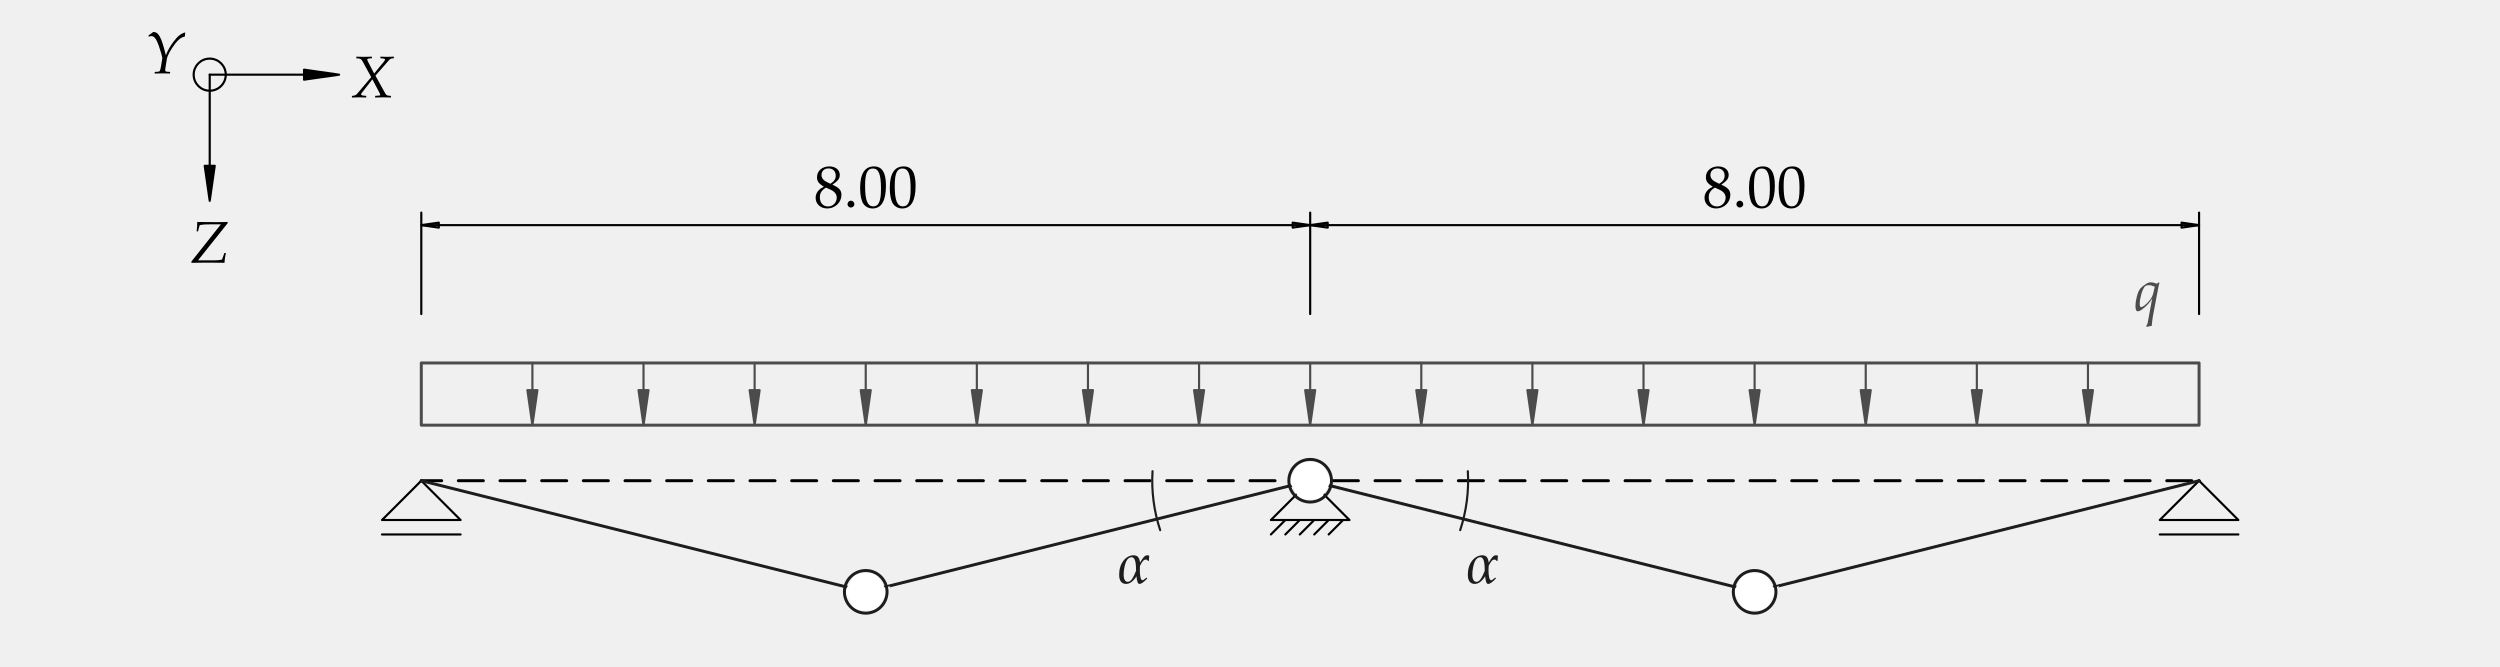
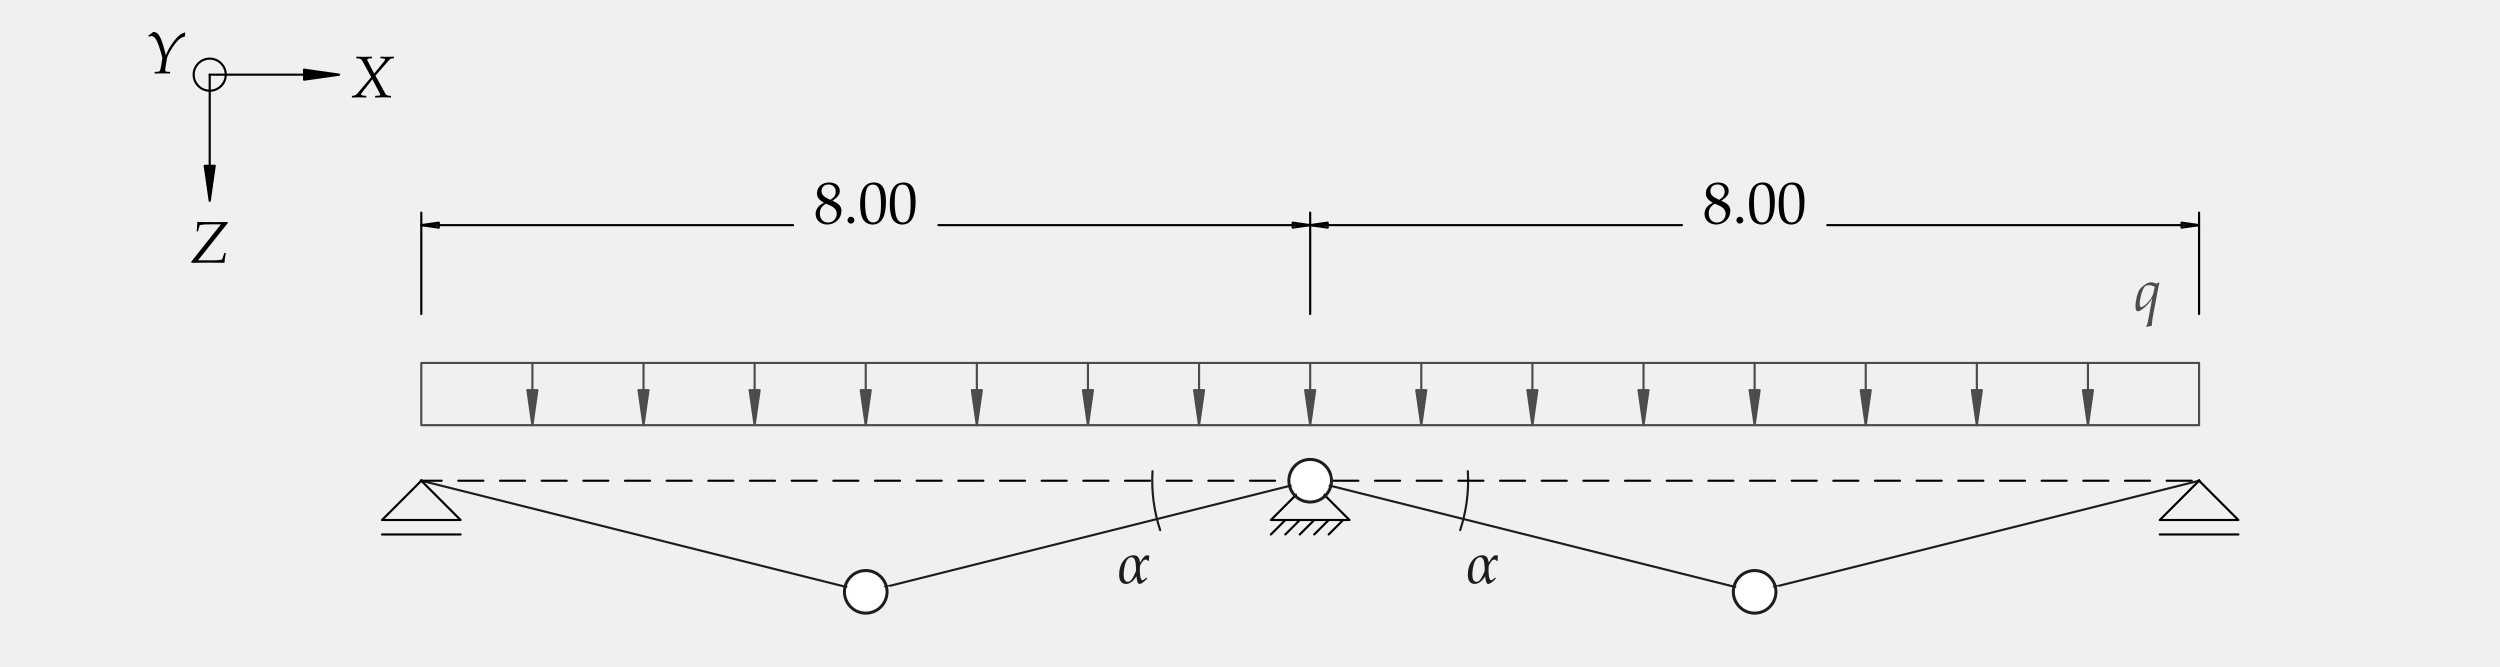
<svg xmlns="http://www.w3.org/2000/svg" version="1.1" id="svg1" width="566.929" height="151.181" viewBox="0 0 566.929 151.181">
  <defs id="defs1">
+     <clipPath clipPathUnits="userSpaceOnUse" id="clipPath50">
+       <path d="M -0.004,-0.001 V 113.387 H 425.201 V -0.001 H -0.004" transform="matrix(1,0,0,-1,-362.9674,60.55423)" clip-rule="evenodd" id="path50" />
+     </clipPath>
    <clipPath clipPathUnits="userSpaceOnUse" id="clipPath51">
-       <path d="M -0.004,-0.001 V 113.387 H 425.201 V -0.001 H -0.004" transform="matrix(1,0,0,-1,-138.4228,78.13198)" clip-rule="evenodd" id="path51" />
+       <path d="M -0.004,-0.001 V 113.387 H 425.201 V -0.001 H -0.004" transform="matrix(1,0,0,-1,-189.8755,14.24218)" clip-rule="evenodd" id="path51" />
    </clipPath>
    <clipPath clipPathUnits="userSpaceOnUse" id="clipPath52">
-       <path d="M -0.004,-0.001 V 113.387 H 425.201 V -0.001 H -0.004" transform="matrix(1,0,0,-1,-289.6039,78.13198)" clip-rule="evenodd" id="path52" />
+       <path d="M -0.004,-0.001 V 113.387 H 425.201 V -0.001 H -0.004" transform="matrix(1,0,0,-1,-249.1781,14.24218)" clip-rule="evenodd" id="path52" />
    </clipPath>
    <clipPath clipPathUnits="userSpaceOnUse" id="clipPath54">
-       <path d="M -0.004,-0.001 V 113.387 H 425.201 V -0.001 H -0.004" transform="matrix(1,0,0,-1,-362.9674,60.55423)" clip-rule="evenodd" id="path54" />
+       <path d="M -0.004,-0.001 V 113.387 H 425.201 V -0.001 H -0.004" transform="matrix(1,0,0,-1,-138.4228,75.39986)" clip-rule="evenodd" id="path54" />
    </clipPath>
    <clipPath clipPathUnits="userSpaceOnUse" id="clipPath55">
-       <path d="M -0.004,-0.001 V 113.387 H 425.201 V -0.001 H -0.004" transform="matrix(1,0,0,-1,-189.8755,14.24218)" clip-rule="evenodd" id="path55" />
-     </clipPath>
-     <clipPath clipPathUnits="userSpaceOnUse" id="clipPath56">
-       <path d="M -0.004,-0.001 V 113.387 H 425.201 V -0.001 H -0.004" transform="matrix(1,0,0,-1,-249.1781,14.24218)" clip-rule="evenodd" id="path56" />
+       <path d="M -0.004,-0.001 V 113.387 H 425.201 V -0.001 H -0.004" transform="matrix(1,0,0,-1,-289.6039,75.39986)" clip-rule="evenodd" id="path55" />
    </clipPath>
    <clipPath clipPathUnits="userSpaceOnUse" id="clipPath57">
      <path d="M -0.004,-0.001 V 113.387 H 425.201 V -0.001 H -0.004" transform="matrix(1,0,0,-1,-59.64973,96.83095)" clip-rule="evenodd" id="path57" />
    </clipPath>
    <clipPath clipPathUnits="userSpaceOnUse" id="clipPath58">
      <path d="M -0.004,-0.001 V 113.387 H 425.201 V -0.001 H -0.004" transform="matrix(1,0,0,-1,-24.75231,100.9042)" clip-rule="evenodd" id="path58" />
    </clipPath>
    <clipPath clipPathUnits="userSpaceOnUse" id="clipPath59">
      <path d="M -0.004,-0.001 V 113.387 H 425.201 V -0.001 H -0.004" transform="matrix(1,0,0,-1,-32.34954,68.71517)" clip-rule="evenodd" id="path59" />
    </clipPath>
  </defs>
  <g id="g1">
-     <path id="path1" d="M 71.653,31.625 64.972,24.944 m 6.681,6.681 6.681,-6.681 m -13.363,0 H 78.334 M 64.972,22.487 h 13.363 m 295.681,9.138 -6.681,-6.681 m 6.681,6.681 6.681,-6.681 m -13.363,0 h 13.363 m -13.363,-2.457 h 13.363 m -157.862,9.138 -6.681,-6.681 m 6.681,6.681 6.681,-6.681 m -13.363,0 h 13.363 m -13.363,-2.457 2.457,2.457 m 0,-2.457 2.457,2.457 m 0,-2.457 2.457,2.457 m 0,-2.457 2.457,2.457 m 0,-2.457 2.457,2.457" style="fill:none;stroke:#000000;stroke-width:0.368;stroke-linecap:round;stroke-linejoin:round;stroke-miterlimit:10;stroke-dasharray:none;stroke-opacity:1" transform="matrix(1.333333,0,0,-1.333333,0,151.1813)" />
-     <path id="path2" d="m 38.399,100.686 c 0,1.508 -1.222,2.73 -2.73,2.73 m 0,0 c -1.508,0 -2.73,-1.222 -2.73,-2.73 m 0,0 c 0,-1.508 1.222,-2.73 2.73,-2.73 m 0,0 c 1.508,0 2.73,1.222 2.73,2.73" style="fill:none;stroke:#000000;stroke-width:0.368;stroke-linecap:round;stroke-linejoin:round;stroke-miterlimit:10;stroke-dasharray:none;stroke-opacity:1" transform="matrix(1.333333,0,0,-1.333333,0,151.1813)" />
-     <path id="path3" d="m 71.653,31.625 v 0 m 302.362,0 v 0 m -302.362,0 h 3.465 m 2.835,0 h 4.252 m 2.835,0 h 4.252 m 2.835,0 h 4.252 m 2.835,0 h 4.252 m 2.835,0 h 4.252 m 2.835,0 h 4.252 m 2.835,0 h 4.252 m 2.835,0 h 4.252 m 2.835,0 h 4.252 m 2.835,0 h 4.252 m 2.835,0 h 4.252 m 2.835,0 h 4.252 m 2.835,0 h 4.252 m 2.835,0 h 4.252 m 2.835,0 h 4.252 m 2.835,0 h 4.252 m 2.835,0 h 4.252 m 2.835,0 h 4.252 m 2.835,0 h 4.252 m 2.835,0 h 4.252 m 2.835,0 h 4.252 m 2.835,0 h 4.252 m 2.835,0 h 4.252 m 2.835,0 h 4.252 m 2.835,0 h 4.252 m 2.835,0 h 4.252 m 2.835,0 h 4.252 m 2.835,0 h 4.252 m 2.835,0 h 4.252 m 2.835,0 h 4.252 m 2.835,0 h 4.252 m 2.835,0 h 4.252 m 2.835,0 h 4.252 m 2.835,0 h 4.252 m 2.835,0 h 4.252 m 2.835,0 h 4.252 m 2.835,0 h 4.252 m 2.835,0 h 4.252 m 2.835,0 h 4.252 m 2.835,0 h 4.252 m 2.835,0 h 4.252 m 2.835,0 h 4.252" style="fill:none;stroke:#000000;stroke-width:0.51;stroke-linecap:round;stroke-linejoin:round;stroke-miterlimit:10;stroke-dasharray:none;stroke-opacity:1" transform="matrix(1.333333,0,0,-1.333333,0,151.1813)" />
-     <path id="path4" d="M 71.398,31.625 71.653,31.88 71.908,31.625 71.653,31.37 Z" style="fill:#000000;fill-opacity:1;fill-rule:nonzero;stroke:none" transform="matrix(1.333333,0,0,-1.333333,0,151.1813)" />
-     <path id="path5" d="m 373.76,31.625 0.255,0.255 0.255,-0.255 -0.255,-0.255 z" style="fill:#000000;fill-opacity:1;fill-rule:nonzero;stroke:none" transform="matrix(1.333333,0,0,-1.333333,0,151.1813)" />
-     <path id="path6" d="m 71.653,31.625 75.591,-18.898 75.591,18.898 75.591,-18.898 75.591,18.898 M 147.243,12.727 v 0 m 75.591,18.898 v 0 m 75.591,-18.898 v 0" style="fill:none;stroke:#1d1d1d;stroke-width:0.51;stroke-linecap:round;stroke-linejoin:round;stroke-miterlimit:10;stroke-dasharray:none;stroke-opacity:1" transform="matrix(1.333333,0,0,-1.333333,0,151.1813)" />
-     <path id="path7" d="m 196.021,33.242 c -0.205,-3.393 0.237,-6.795 1.301,-10.024" style="fill:none;stroke:#1d1d1d;stroke-width:0.368;stroke-linecap:round;stroke-linejoin:round;stroke-miterlimit:10;stroke-dasharray:none;stroke-opacity:1" transform="matrix(1.333333,0,0,-1.333333,0,151.1813)" />
-     <path id="path8" d="m 248.346,23.218 c 1.064,3.229 1.505,6.63 1.301,10.024" style="fill:none;stroke:#1d1d1d;stroke-width:0.368;stroke-linecap:round;stroke-linejoin:round;stroke-miterlimit:10;stroke-dasharray:none;stroke-opacity:1" transform="matrix(1.333333,0,0,-1.333333,0,151.1813)" />
+     <path id="path1" d="m 71.653,31.625 v 0 m 302.362,0 v 0" style="fill:none;stroke:#000000;stroke-width:0.51;stroke-linecap:round;stroke-linejoin:round;stroke-miterlimit:10;stroke-dasharray:none;stroke-opacity:1" transform="matrix(1.333333,0,0,-1.333333,0,151.1813)" />
+     <path id="path2" d="m 147.243,12.727 v 0 m 75.591,18.898 v 0 m 75.591,-18.898 v 0" style="fill:none;stroke:#1d1d1d;stroke-width:0.51;stroke-linecap:round;stroke-linejoin:round;stroke-miterlimit:10;stroke-dasharray:none;stroke-opacity:1" transform="matrix(1.333333,0,0,-1.333333,0,151.1813)" />
+     <path id="path3" d="m 196.021,33.242 c -0.205,-3.393 0.237,-6.795 1.301,-10.024" style="fill:none;stroke:#1d1d1d;stroke-width:0.368;stroke-linecap:round;stroke-linejoin:round;stroke-miterlimit:10;stroke-dasharray:none;stroke-opacity:1" transform="matrix(1.333333,0,0,-1.333333,0,151.1813)" />
+     <path id="path4" d="m 248.346,23.218 c 1.064,3.229 1.505,6.63 1.301,10.024" style="fill:none;stroke:#1d1d1d;stroke-width:0.368;stroke-linecap:round;stroke-linejoin:round;stroke-miterlimit:10;stroke-dasharray:none;stroke-opacity:1" transform="matrix(1.333333,0,0,-1.333333,0,151.1813)" />
+     <path id="path5" d="m 71.653,31.625 75.591,-18.898 75.591,18.898 75.591,-18.898 75.591,18.898" style="fill:none;stroke:#1d1d1d;stroke-width:0.368;stroke-linecap:round;stroke-linejoin:round;stroke-miterlimit:10;stroke-dasharray:none;stroke-opacity:1" transform="matrix(1.333333,0,0,-1.333333,0,151.1813)" />
+     <path id="path6" d="M 71.653,41.074 H 374.015 V 51.656 H 71.653 V 41.074" style="fill:none;stroke:#4c4c4c;stroke-width:0.368;stroke-linecap:round;stroke-linejoin:round;stroke-miterlimit:10;stroke-dasharray:none;stroke-opacity:1" transform="matrix(1.333333,0,0,-1.333333,0,151.1813)" />
+     <path id="path7" d="M 71.653,31.625 64.972,24.944 m 6.681,6.681 6.681,-6.681 m -13.363,0 H 78.334 M 64.972,22.487 h 13.363 m 295.681,9.138 -6.681,-6.681 m 6.681,6.681 6.681,-6.681 m -13.363,0 h 13.363 m -13.363,-2.457 h 13.363 m -157.862,9.138 -6.681,-6.681 m 6.681,6.681 6.681,-6.681 m -13.363,0 h 13.363 m -13.363,-2.457 2.457,2.457 m 0,-2.457 2.457,2.457 m 0,-2.457 2.457,2.457 m 0,-2.457 2.457,2.457 m 0,-2.457 2.457,2.457 M 71.653,31.625 h 3.465 m 2.835,0 h 4.252 m 2.835,0 h 4.252 m 2.835,0 h 4.252 m 2.835,0 h 4.252 m 2.835,0 h 4.252 m 2.835,0 h 4.252 m 2.835,0 h 4.252 m 2.835,0 h 4.252 m 2.835,0 h 4.252 m 2.835,0 h 4.252 m 2.835,0 h 4.252 m 2.835,0 h 4.252 m 2.835,0 h 4.252 m 2.835,0 h 4.252 m 2.835,0 h 4.252 m 2.835,0 h 4.252 m 2.835,0 h 4.252 m 2.835,0 h 4.252 m 2.835,0 h 4.252 m 2.835,0 h 4.252 m 2.835,0 h 4.252 m 2.835,0 h 4.252 m 2.835,0 h 4.252 m 2.835,0 h 4.252 m 2.835,0 h 4.252 m 2.835,0 h 4.252 m 2.835,0 h 4.252 m 2.835,0 h 4.252 m 2.835,0 h 4.252 m 2.835,0 h 4.252 m 2.835,0 h 4.252 m 2.835,0 h 4.252 m 2.835,0 h 4.252" style="fill:none;stroke:#000000;stroke-width:0.368;stroke-linecap:round;stroke-linejoin:round;stroke-miterlimit:10;stroke-dasharray:none;stroke-opacity:1" transform="matrix(1.333333,0,0,-1.333333,0,151.1813)" />
+     <path id="path8" d="m 311.811,31.625 h 4.252 m 2.835,0 h 4.252 m 2.835,0 h 4.252 m 2.835,0 h 4.252 m 2.835,0 h 4.252 m 2.835,0 h 4.252 m 2.835,0 h 4.252 m 2.835,0 h 4.252 m 2.835,0 h 4.252 m -301.103,0 v 0 m 302.362,0 v 0" style="fill:none;stroke:#000000;stroke-width:0.368;stroke-linecap:round;stroke-linejoin:round;stroke-miterlimit:10;stroke-dasharray:none;stroke-opacity:1" transform="matrix(1.333333,0,0,-1.333333,0,151.1813)" />
    <path id="path9" d="M 90.55,51.656 V 41.074 m 0,5.953 v 0.425 m 0,-6.378 v 0 l 0.85,5.953 h -1.701 l 0.85,-5.953" style="fill:none;stroke:#4c4c4c;stroke-width:0.368;stroke-linecap:round;stroke-linejoin:round;stroke-miterlimit:10;stroke-dasharray:none;stroke-opacity:1" transform="matrix(1.333333,0,0,-1.333333,0,151.1813)" />
    <path id="path10" d="m 89.7,47.026 0.85,-5.953 0.85,5.953 z" style="fill:#4c4c4c;fill-opacity:1;fill-rule:nonzero;stroke:none" transform="matrix(1.333333,0,0,-1.333333,0,151.1813)" />
    <path id="path11" d="M 109.448,51.656 V 41.074 m 0,5.953 v 0.425 m 0,-6.378 v 0 l 0.85,5.953 h -1.701 l 0.85,-5.953" style="fill:none;stroke:#4c4c4c;stroke-width:0.368;stroke-linecap:round;stroke-linejoin:round;stroke-miterlimit:10;stroke-dasharray:none;stroke-opacity:1" transform="matrix(1.333333,0,0,-1.333333,0,151.1813)" />
    <path id="path12" d="m 108.598,47.026 0.85,-5.953 0.85,5.953 z" style="fill:#4c4c4c;fill-opacity:1;fill-rule:nonzero;stroke:none" transform="matrix(1.333333,0,0,-1.333333,0,151.1813)" />
    <path id="path13" d="M 128.346,51.656 V 41.074 m 0,5.953 v 0.425 m 0,-6.378 v 0 l 0.85,5.953 h -1.701 l 0.85,-5.953" style="fill:none;stroke:#4c4c4c;stroke-width:0.368;stroke-linecap:round;stroke-linejoin:round;stroke-miterlimit:10;stroke-dasharray:none;stroke-opacity:1" transform="matrix(1.333333,0,0,-1.333333,0,151.1813)" />
    <path id="path14" d="m 127.495,47.026 0.85,-5.953 0.85,5.953 z" style="fill:#4c4c4c;fill-opacity:1;fill-rule:nonzero;stroke:none" transform="matrix(1.333333,0,0,-1.333333,0,151.1813)" />
    <path id="path15" d="M 147.243,51.656 V 41.074 m 0,5.953 v 0.425 m 0,-6.378 v 0 l 0.85,5.953 h -1.701 l 0.85,-5.953" style="fill:none;stroke:#4c4c4c;stroke-width:0.368;stroke-linecap:round;stroke-linejoin:round;stroke-miterlimit:10;stroke-dasharray:none;stroke-opacity:1" transform="matrix(1.333333,0,0,-1.333333,0,151.1813)" />
    <path id="path16" d="m 146.393,47.026 0.85,-5.953 0.85,5.953 z" style="fill:#4c4c4c;fill-opacity:1;fill-rule:nonzero;stroke:none" transform="matrix(1.333333,0,0,-1.333333,0,151.1813)" />
    <path id="path17" d="M 166.141,51.656 V 41.074 m 0,5.953 v 0.425 m 0,-6.378 v 0 l 0.85,5.953 h -1.701 l 0.85,-5.953" style="fill:none;stroke:#4c4c4c;stroke-width:0.368;stroke-linecap:round;stroke-linejoin:round;stroke-miterlimit:10;stroke-dasharray:none;stroke-opacity:1" transform="matrix(1.333333,0,0,-1.333333,0,151.1813)" />
    <path id="path18" d="m 165.291,47.026 0.85,-5.953 0.85,5.953 z" style="fill:#4c4c4c;fill-opacity:1;fill-rule:nonzero;stroke:none" transform="matrix(1.333333,0,0,-1.333333,0,151.1813)" />
    <path id="path19" d="M 185.039,51.656 V 41.074 m 0,5.953 v 0.425 m 0,-6.378 v 0 l 0.85,5.953 h -1.701 l 0.85,-5.953" style="fill:none;stroke:#4c4c4c;stroke-width:0.368;stroke-linecap:round;stroke-linejoin:round;stroke-miterlimit:10;stroke-dasharray:none;stroke-opacity:1" transform="matrix(1.333333,0,0,-1.333333,0,151.1813)" />
    <path id="path20" d="m 184.188,47.026 0.85,-5.953 0.85,5.953 z" style="fill:#4c4c4c;fill-opacity:1;fill-rule:nonzero;stroke:none" transform="matrix(1.333333,0,0,-1.333333,0,151.1813)" />
    <path id="path21" d="M 203.936,51.656 V 41.074 m 0,5.953 v 0.425 m 0,-6.378 v 0 l 0.85,5.953 h -1.701 l 0.85,-5.953" style="fill:none;stroke:#4c4c4c;stroke-width:0.368;stroke-linecap:round;stroke-linejoin:round;stroke-miterlimit:10;stroke-dasharray:none;stroke-opacity:1" transform="matrix(1.333333,0,0,-1.333333,0,151.1813)" />
    <path id="path22" d="m 203.086,47.026 0.85,-5.953 0.85,5.953 z" style="fill:#4c4c4c;fill-opacity:1;fill-rule:nonzero;stroke:none" transform="matrix(1.333333,0,0,-1.333333,0,151.1813)" />
    <path id="path23" d="M 222.834,51.656 V 41.074 m 0,5.953 v 0.425 m 0,-6.378 v 0 l 0.85,5.953 h -1.701 l 0.85,-5.953" style="fill:none;stroke:#4c4c4c;stroke-width:0.368;stroke-linecap:round;stroke-linejoin:round;stroke-miterlimit:10;stroke-dasharray:none;stroke-opacity:1" transform="matrix(1.333333,0,0,-1.333333,0,151.1813)" />
    <path id="path24" d="m 221.984,47.026 0.85,-5.953 0.85,5.953 z" style="fill:#4c4c4c;fill-opacity:1;fill-rule:nonzero;stroke:none" transform="matrix(1.333333,0,0,-1.333333,0,151.1813)" />
    <path id="path25" d="M 241.732,51.656 V 41.074 m 0,5.953 v 0.425 m 0,-6.378 v 0 l 0.85,5.953 h -1.701 l 0.85,-5.953" style="fill:none;stroke:#4c4c4c;stroke-width:0.368;stroke-linecap:round;stroke-linejoin:round;stroke-miterlimit:10;stroke-dasharray:none;stroke-opacity:1" transform="matrix(1.333333,0,0,-1.333333,0,151.1813)" />
    <path id="path26" d="m 240.881,47.026 0.85,-5.953 0.85,5.953 z" style="fill:#4c4c4c;fill-opacity:1;fill-rule:nonzero;stroke:none" transform="matrix(1.333333,0,0,-1.333333,0,151.1813)" />
    <path id="path27" d="M 260.629,51.656 V 41.074 m 0,5.953 v 0.425 m 0,-6.378 v 0 l 0.85,5.953 h -1.701 l 0.85,-5.953" style="fill:none;stroke:#4c4c4c;stroke-width:0.368;stroke-linecap:round;stroke-linejoin:round;stroke-miterlimit:10;stroke-dasharray:none;stroke-opacity:1" transform="matrix(1.333333,0,0,-1.333333,0,151.1813)" />
    <path id="path28" d="m 259.779,47.026 0.85,-5.953 0.85,5.953 z" style="fill:#4c4c4c;fill-opacity:1;fill-rule:nonzero;stroke:none" transform="matrix(1.333333,0,0,-1.333333,0,151.1813)" />
    <path id="path29" d="M 279.527,51.656 V 41.074 m 0,5.953 v 0.425 m 0,-6.378 v 0 l 0.85,5.953 h -1.701 l 0.85,-5.953" style="fill:none;stroke:#4c4c4c;stroke-width:0.368;stroke-linecap:round;stroke-linejoin:round;stroke-miterlimit:10;stroke-dasharray:none;stroke-opacity:1" transform="matrix(1.333333,0,0,-1.333333,0,151.1813)" />
    <path id="path30" d="m 278.676,47.026 0.85,-5.953 0.85,5.953 z" style="fill:#4c4c4c;fill-opacity:1;fill-rule:nonzero;stroke:none" transform="matrix(1.333333,0,0,-1.333333,0,151.1813)" />
    <path id="path31" d="M 298.424,51.656 V 41.074 m 0,5.953 v 0.425 m 0,-6.378 v 0 l 0.85,5.953 h -1.701 l 0.85,-5.953" style="fill:none;stroke:#4c4c4c;stroke-width:0.368;stroke-linecap:round;stroke-linejoin:round;stroke-miterlimit:10;stroke-dasharray:none;stroke-opacity:1" transform="matrix(1.333333,0,0,-1.333333,0,151.1813)" />
    <path id="path32" d="m 297.574,47.026 0.85,-5.953 0.85,5.953 z" style="fill:#4c4c4c;fill-opacity:1;fill-rule:nonzero;stroke:none" transform="matrix(1.333333,0,0,-1.333333,0,151.1813)" />
    <path id="path33" d="M 317.322,51.656 V 41.074 m 0,5.953 v 0.425 m 0,-6.378 v 0 l 0.85,5.953 h -1.701 l 0.85,-5.953" style="fill:none;stroke:#4c4c4c;stroke-width:0.368;stroke-linecap:round;stroke-linejoin:round;stroke-miterlimit:10;stroke-dasharray:none;stroke-opacity:1" transform="matrix(1.333333,0,0,-1.333333,0,151.1813)" />
    <path id="path34" d="m 316.472,47.026 0.85,-5.953 0.85,5.953 z" style="fill:#4c4c4c;fill-opacity:1;fill-rule:nonzero;stroke:none" transform="matrix(1.333333,0,0,-1.333333,0,151.1813)" />
    <path id="path35" d="M 336.22,51.656 V 41.074 m 0,5.953 v 0.425 m 0,-6.378 v 0 l 0.85,5.953 h -1.701 l 0.85,-5.953" style="fill:none;stroke:#4c4c4c;stroke-width:0.368;stroke-linecap:round;stroke-linejoin:round;stroke-miterlimit:10;stroke-dasharray:none;stroke-opacity:1" transform="matrix(1.333333,0,0,-1.333333,0,151.1813)" />
    <path id="path36" d="m 335.369,47.026 0.85,-5.953 0.85,5.953 z" style="fill:#4c4c4c;fill-opacity:1;fill-rule:nonzero;stroke:none" transform="matrix(1.333333,0,0,-1.333333,0,151.1813)" />
    <path id="path37" d="M 355.117,51.656 V 41.074 m 0,5.953 v 0.425 m 0,-6.378 v 0 l 0.85,5.953 H 354.267 l 0.85,-5.953" style="fill:none;stroke:#4c4c4c;stroke-width:0.368;stroke-linecap:round;stroke-linejoin:round;stroke-miterlimit:10;stroke-dasharray:none;stroke-opacity:1" transform="matrix(1.333333,0,0,-1.333333,0,151.1813)" />
    <path id="path38" d="m 354.267,47.026 0.85,-5.953 0.85,5.953 z" style="fill:#4c4c4c;fill-opacity:1;fill-rule:nonzero;stroke:none" transform="matrix(1.333333,0,0,-1.333333,0,151.1813)" />
-     <path id="path39" d="M 71.653,41.074 H 374.015 V 51.656 H 71.653 V 41.074" style="fill:none;stroke:#4c4c4c;stroke-width:0.51;stroke-linecap:round;stroke-linejoin:round;stroke-miterlimit:10;stroke-dasharray:none;stroke-opacity:1" transform="matrix(1.333333,0,0,-1.333333,0,151.1813)" />
+     <path id="path39" d="m 38.399,100.686 c 0,1.508 -1.222,2.73 -2.73,2.73 m 0,0 c -1.508,0 -2.73,-1.222 -2.73,-2.73 m 0,0 c 0,-1.508 1.222,-2.73 2.73,-2.73 m 0,0 c 1.508,0 2.73,1.222 2.73,2.73" style="fill:none;stroke:#000000;stroke-width:0.368;stroke-linecap:round;stroke-linejoin:round;stroke-miterlimit:10;stroke-dasharray:none;stroke-opacity:1" transform="matrix(1.333333,0,0,-1.333333,0,151.1813)" />
    <path id="path40" d="m 149.056,15.867 h -3.625 l -2.121,-3.674 0.573,0.078 1.549,-2.683 h 3.625 l 2.362,4.092 -0.972,-0.222 z" style="fill:#ffffff;fill-opacity:1;fill-rule:nonzero;stroke:none" transform="matrix(1.333333,0,0,-1.333333,0,151.1813)" />
    <path id="path41" d="m 224.647,34.764 h -3.625 l -2.121,-3.674 0.573,0.078 1.549,-2.683 h 3.625 l 2.362,4.092 -0.972,-0.222 z" style="fill:#ffffff;fill-opacity:1;fill-rule:nonzero;stroke:none" transform="matrix(1.333333,0,0,-1.333333,0,151.1813)" />
    <path id="path42" d="m 300.237,15.867 h -3.625 l -2.121,-3.674 0.573,0.078 1.549,-2.683 h 3.625 l 2.362,4.092 -0.972,-0.222 z" style="fill:#ffffff;fill-opacity:1;fill-rule:nonzero;stroke:none" transform="matrix(1.333333,0,0,-1.333333,0,151.1813)" />
-     <path id="path43" d="m 35.669,100.686 h 21.997 m -5.953,0 h -0.425 m 6.378,0 v 0 l -5.953,0.85 v -1.701 l 5.953,0.85" style="fill:none;stroke:#000000;stroke-width:0.368;stroke-linecap:round;stroke-linejoin:round;stroke-miterlimit:10;stroke-dasharray:none;stroke-opacity:1" transform="matrix(1.333333,0,0,-1.333333,0,151.1813)" />
-     <path id="path44" d="m 51.713,99.836 5.953,0.85 -5.953,0.85 z" style="fill:#000000;fill-opacity:1;fill-rule:nonzero;stroke:none" transform="matrix(1.333333,0,0,-1.333333,0,151.1813)" />
-     <path id="path45" d="M 35.669,100.686 V 79.233 m 0,5.953 v 0.425 m 0,-6.378 v 0 l 0.85,5.953 h -1.701 l 0.85,-5.953" style="fill:none;stroke:#000000;stroke-width:0.368;stroke-linecap:round;stroke-linejoin:round;stroke-miterlimit:10;stroke-dasharray:none;stroke-opacity:1" transform="matrix(1.333333,0,0,-1.333333,0,151.1813)" />
-     <path id="path46" d="m 34.818,85.186 0.85,-5.953 0.85,5.953 z" style="fill:#000000;fill-opacity:1;fill-rule:nonzero;stroke:none" transform="matrix(1.333333,0,0,-1.333333,0,151.1813)" />
-     <path id="path47" d="m 150.869,12.727 c 0,2.002 -1.623,3.625 -3.625,3.625 m 0,0 c -2.002,0 -3.625,-1.623 -3.625,-3.625 m 0,0 c 0,-2.002 1.623,-3.625 3.625,-3.625 m 0,0 c 2.002,0 3.625,1.623 3.625,3.625" style="fill:none;stroke:#1d1d1d;stroke-width:0.51;stroke-linecap:round;stroke-linejoin:round;stroke-miterlimit:10;stroke-dasharray:none;stroke-opacity:1" transform="matrix(1.333333,0,0,-1.333333,0,151.1813)" />
-     <path id="path48" d="m 226.459,31.625 c 0,2.002 -1.623,3.625 -3.625,3.625 m 0,0 c -2.002,0 -3.625,-1.623 -3.625,-3.625 m 0,0 c 0,-2.002 1.623,-3.625 3.625,-3.625 m 0,0 c 2.002,0 3.625,1.623 3.625,3.625" style="fill:none;stroke:#1d1d1d;stroke-width:0.51;stroke-linecap:round;stroke-linejoin:round;stroke-miterlimit:10;stroke-dasharray:none;stroke-opacity:1" transform="matrix(1.333333,0,0,-1.333333,0,151.1813)" />
-     <path id="path49" d="m 302.05,12.727 c 0,2.002 -1.623,3.625 -3.625,3.625 m 0,0 c -2.002,0 -3.625,-1.623 -3.625,-3.625 m 0,0 c 0,-2.002 1.623,-3.625 3.625,-3.625 m 0,0 c 2.002,0 3.625,1.623 3.625,3.625" style="fill:none;stroke:#1d1d1d;stroke-width:0.51;stroke-linecap:round;stroke-linejoin:round;stroke-miterlimit:10;stroke-dasharray:none;stroke-opacity:1" transform="matrix(1.333333,0,0,-1.333333,0,151.1813)" />
-     <path id="path50" d="m 71.653,75.096 2.976,0.425 v -0.85 l -2.976,0.425 m 151.181,0 -2.976,0.425 v -0.85 l 2.976,0.425 2.976,0.425 v -0.85 l -2.976,0.425 m 151.181,0 -2.976,0.425 v -0.85 l 2.976,0.425 m -302.362,0 v 2.126 m 0,-2.126 v -2.126 m 151.181,2.126 v 2.126 m 0,-2.126 v -2.126 m 0,2.126 v 2.126 m 0,-2.126 v -2.126 m 151.181,2.126 v 2.126 m 0,-2.126 V 72.97 M 71.653,75.096 V 59.978 M 222.834,75.096 V 59.978 M 374.015,75.096 V 59.978 M 71.653,75.096 v 0 m 302.362,0 v 0" style="fill:none;stroke:#000000;stroke-width:0.368;stroke-linecap:round;stroke-linejoin:round;stroke-miterlimit:10;stroke-dasharray:none;stroke-opacity:1" transform="matrix(1.333333,0,0,-1.333333,0,151.1813)" />
-     <text id="text50" xml:space="preserve" transform="matrix(1.333333,0,0,1.333333,184.5637,47.00536)" clip-path="url(#clipPath51)">
-       <tspan style="font-variant:normal;font-weight:normal;font-stretch:normal;font-size:10.092px;font-family:'Palatino Linotype';writing-mode:lr-tb;fill:#000000;fill-opacity:1;fill-rule:nonzero;stroke:none" x="0 5.046 7.569 12.615" y="0" id="tspan50">8.00</tspan>
+     <path id="path43" d="m 150.869,12.727 c 0,2.002 -1.623,3.625 -3.625,3.625 m 0,0 c -2.002,0 -3.625,-1.623 -3.625,-3.625 m 0,0 c 0,-2.002 1.623,-3.625 3.625,-3.625 m 0,0 c 2.002,0 3.625,1.623 3.625,3.625" style="fill:none;stroke:#1d1d1d;stroke-width:0.51;stroke-linecap:round;stroke-linejoin:round;stroke-miterlimit:10;stroke-dasharray:none;stroke-opacity:1" transform="matrix(1.333333,0,0,-1.333333,0,151.1813)" />
+     <path id="path44" d="m 226.459,31.625 c 0,2.002 -1.623,3.625 -3.625,3.625 m 0,0 c -2.002,0 -3.625,-1.623 -3.625,-3.625 m 0,0 c 0,-2.002 1.623,-3.625 3.625,-3.625 m 0,0 c 2.002,0 3.625,1.623 3.625,3.625" style="fill:none;stroke:#1d1d1d;stroke-width:0.51;stroke-linecap:round;stroke-linejoin:round;stroke-miterlimit:10;stroke-dasharray:none;stroke-opacity:1" transform="matrix(1.333333,0,0,-1.333333,0,151.1813)" />
+     <path id="path45" d="m 302.05,12.727 c 0,2.002 -1.623,3.625 -3.625,3.625 m 0,0 c -2.002,0 -3.625,-1.623 -3.625,-3.625 m 0,0 c 0,-2.002 1.623,-3.625 3.625,-3.625 m 0,0 c 2.002,0 3.625,1.623 3.625,3.625" style="fill:none;stroke:#1d1d1d;stroke-width:0.51;stroke-linecap:round;stroke-linejoin:round;stroke-miterlimit:10;stroke-dasharray:none;stroke-opacity:1" transform="matrix(1.333333,0,0,-1.333333,0,151.1813)" />
+     <path id="path46" d="m 35.669,100.686 h 21.997 m -5.953,0 h -0.425 m 6.378,0 v 0 l -5.953,0.85 v -1.701 l 5.953,0.85" style="fill:none;stroke:#000000;stroke-width:0.368;stroke-linecap:round;stroke-linejoin:round;stroke-miterlimit:10;stroke-dasharray:none;stroke-opacity:1" transform="matrix(1.333333,0,0,-1.333333,0,151.1813)" />
+     <path id="path47" d="m 51.713,99.836 5.953,0.85 -5.953,0.85 z" style="fill:#000000;fill-opacity:1;fill-rule:nonzero;stroke:none" transform="matrix(1.333333,0,0,-1.333333,0,151.1813)" />
+     <path id="path48" d="M 35.669,100.686 V 79.233 m 0,5.953 v 0.425 m 0,-6.378 v 0 l 0.85,5.953 h -1.701 l 0.85,-5.953" style="fill:none;stroke:#000000;stroke-width:0.368;stroke-linecap:round;stroke-linejoin:round;stroke-miterlimit:10;stroke-dasharray:none;stroke-opacity:1" transform="matrix(1.333333,0,0,-1.333333,0,151.1813)" />
+     <path id="path49" d="m 34.818,85.186 0.85,-5.953 0.85,5.953 z" style="fill:#000000;fill-opacity:1;fill-rule:nonzero;stroke:none" transform="matrix(1.333333,0,0,-1.333333,0,151.1813)" />
+     <text id="text49" xml:space="preserve" transform="matrix(1.333333,0,0,1.333333,483.9565,70.44236)" clip-path="url(#clipPath50)">
+       <tspan style="font-style:italic;font-variant:normal;font-weight:normal;font-stretch:normal;font-size:10.007px;font-family:'Palatino Linotype';writing-mode:lr-tb;fill:#4c4c4c;fill-opacity:1;fill-rule:nonzero;stroke:none" x="0" y="0" id="tspan49">q</tspan>
    </text>
-     <text id="text51" xml:space="preserve" transform="matrix(1.333333,0,0,1.333333,386.1385,47.00536)" clip-path="url(#clipPath52)">
-       <tspan style="font-variant:normal;font-weight:normal;font-stretch:normal;font-size:10.092px;font-family:'Palatino Linotype';writing-mode:lr-tb;fill:#000000;fill-opacity:1;fill-rule:nonzero;stroke:none" x="0 5.046 7.569 12.615" y="0" id="tspan51">8.00</tspan>
+     <text id="text50" xml:space="preserve" transform="matrix(1.333333,0,0,1.333333,253.1674,132.1918)" clip-path="url(#clipPath51)">
+       <tspan style="font-style:italic;font-variant:normal;font-weight:normal;font-stretch:normal;font-size:10.007px;font-family:'Palatino Linotype';writing-mode:lr-tb;fill:#1d1d1d;fill-opacity:1;fill-rule:nonzero;stroke:none" x="0" y="0" id="tspan50">α</tspan>
    </text>
-     <path id="path53" d="m 71.653,75.096 h 58.914 92.267 151.181" style="fill:none;stroke:#000000;stroke-width:0.368;stroke-linecap:round;stroke-linejoin:round;stroke-miterlimit:10;stroke-dasharray:none;stroke-opacity:1" transform="matrix(1.333333,0,0,-1.333333,0,151.1813)" />
-     <text id="text53" xml:space="preserve" transform="matrix(1.333333,0,0,1.333333,483.9565,70.44236)" clip-path="url(#clipPath54)">
-       <tspan style="font-style:italic;font-variant:normal;font-weight:normal;font-stretch:normal;font-size:10.007px;font-family:'Palatino Linotype';writing-mode:lr-tb;fill:#4c4c4c;fill-opacity:1;fill-rule:nonzero;stroke:none" x="0" y="0" id="tspan53">q</tspan>
+     <text id="text51" xml:space="preserve" transform="matrix(1.333333,0,0,1.333333,332.2375,132.1918)" clip-path="url(#clipPath52)">
+       <tspan style="font-style:italic;font-variant:normal;font-weight:normal;font-stretch:normal;font-size:10.007px;font-family:'Palatino Linotype';writing-mode:lr-tb;fill:#1d1d1d;fill-opacity:1;fill-rule:nonzero;stroke:none" x="0" y="0" id="tspan51">α</tspan>
    </text>
-     <text id="text54" xml:space="preserve" transform="matrix(1.333333,0,0,1.333333,253.1674,132.1918)" clip-path="url(#clipPath55)">
-       <tspan style="font-style:italic;font-variant:normal;font-weight:normal;font-stretch:normal;font-size:10.007px;font-family:'Palatino Linotype';writing-mode:lr-tb;fill:#1d1d1d;fill-opacity:1;fill-rule:nonzero;stroke:none" x="0" y="0" id="tspan54">α</tspan>
+     <path id="path53" d="m 71.653,75.096 2.976,0.425 v -0.85 l -2.976,0.425 m 151.181,0 -2.976,0.425 v -0.85 l 2.976,0.425 2.976,0.425 v -0.85 l -2.976,0.425 m 151.181,0 -2.976,0.425 v -0.85 l 2.976,0.425 m -302.362,0 v 2.126 m 0,-2.126 v -2.126 m 151.181,2.126 v 2.126 m 0,-2.126 v -2.126 m 0,2.126 v 2.126 m 0,-2.126 v -2.126 m 151.181,2.126 v 2.126 m 0,-2.126 V 72.97 M 71.653,75.096 V 59.978 M 222.834,75.096 V 74.136 59.978 M 374.015,75.096 V 59.978 M 71.653,75.096 v 0 m 302.362,0 v 0" style="fill:none;stroke:#000000;stroke-width:0.368;stroke-linecap:round;stroke-linejoin:round;stroke-miterlimit:10;stroke-dasharray:none;stroke-opacity:1" transform="matrix(1.333333,0,0,-1.333333,0,151.1813)" />
+     <text id="text53" xml:space="preserve" transform="matrix(1.333333,0,0,1.333333,184.5637,50.64819)" clip-path="url(#clipPath54)">
+       <tspan style="font-variant:normal;font-weight:normal;font-stretch:normal;font-size:10.092px;font-family:'Palatino Linotype';writing-mode:lr-tb;fill:#000000;fill-opacity:1;fill-rule:nonzero;stroke:none" x="0 5.046 7.569 12.615" y="0" id="tspan53">8.00</tspan>
    </text>
-     <text id="text55" xml:space="preserve" transform="matrix(1.333333,0,0,1.333333,332.2375,132.1918)" clip-path="url(#clipPath56)">
-       <tspan style="font-style:italic;font-variant:normal;font-weight:normal;font-stretch:normal;font-size:10.007px;font-family:'Palatino Linotype';writing-mode:lr-tb;fill:#1d1d1d;fill-opacity:1;fill-rule:nonzero;stroke:none" x="0" y="0" id="tspan55">α</tspan>
+     <text id="text54" xml:space="preserve" transform="matrix(1.333333,0,0,1.333333,386.1385,50.64819)" clip-path="url(#clipPath55)">
+       <tspan style="font-variant:normal;font-weight:normal;font-stretch:normal;font-size:10.092px;font-family:'Palatino Linotype';writing-mode:lr-tb;fill:#000000;fill-opacity:1;fill-rule:nonzero;stroke:none" x="0 5.046 7.569 12.615" y="0" id="tspan54">8.00</tspan>
    </text>
+     <path id="path56" d="m 71.653,75.096 h 63.227 m 24.728,0 h 63.227 63.227 m 24.728,0 h 63.227" style="fill:none;stroke:#000000;stroke-width:0.368;stroke-linecap:round;stroke-linejoin:round;stroke-miterlimit:10;stroke-dasharray:none;stroke-opacity:1" transform="matrix(1.333333,0,0,-1.333333,0,151.1813)" />
    <text id="text56" xml:space="preserve" transform="matrix(1.333333,0,0,1.333333,79.53297,22.0734)" clip-path="url(#clipPath57)">
      <tspan style="font-style:italic;font-variant:normal;font-weight:normal;font-stretch:normal;font-size:10.007px;font-family:'Palatino Linotype';writing-mode:lr-tb;fill:#000000;fill-opacity:1;fill-rule:nonzero;stroke:none" x="0" y="0" id="tspan56">X</tspan>
    </text>
    <text id="text57" xml:space="preserve" transform="matrix(1.333333,0,0,1.333333,33.00308,16.64239)" clip-path="url(#clipPath58)">
      <tspan style="font-style:italic;font-variant:normal;font-weight:normal;font-stretch:normal;font-size:10.007px;font-family:'Palatino Linotype';writing-mode:lr-tb;fill:#000000;fill-opacity:1;fill-rule:nonzero;stroke:none" x="0" y="0" id="tspan57">Y</tspan>
    </text>
    <text id="text58" xml:space="preserve" transform="matrix(1.333333,0,0,1.333333,43.13272,59.56111)" clip-path="url(#clipPath59)">
      <tspan style="font-style:italic;font-variant:normal;font-weight:normal;font-stretch:normal;font-size:10.007px;font-family:'Palatino Linotype';writing-mode:lr-tb;fill:#000000;fill-opacity:1;fill-rule:nonzero;stroke:none" x="0" y="0" id="tspan58">Z</tspan>
    </text>
  </g>
</svg>
